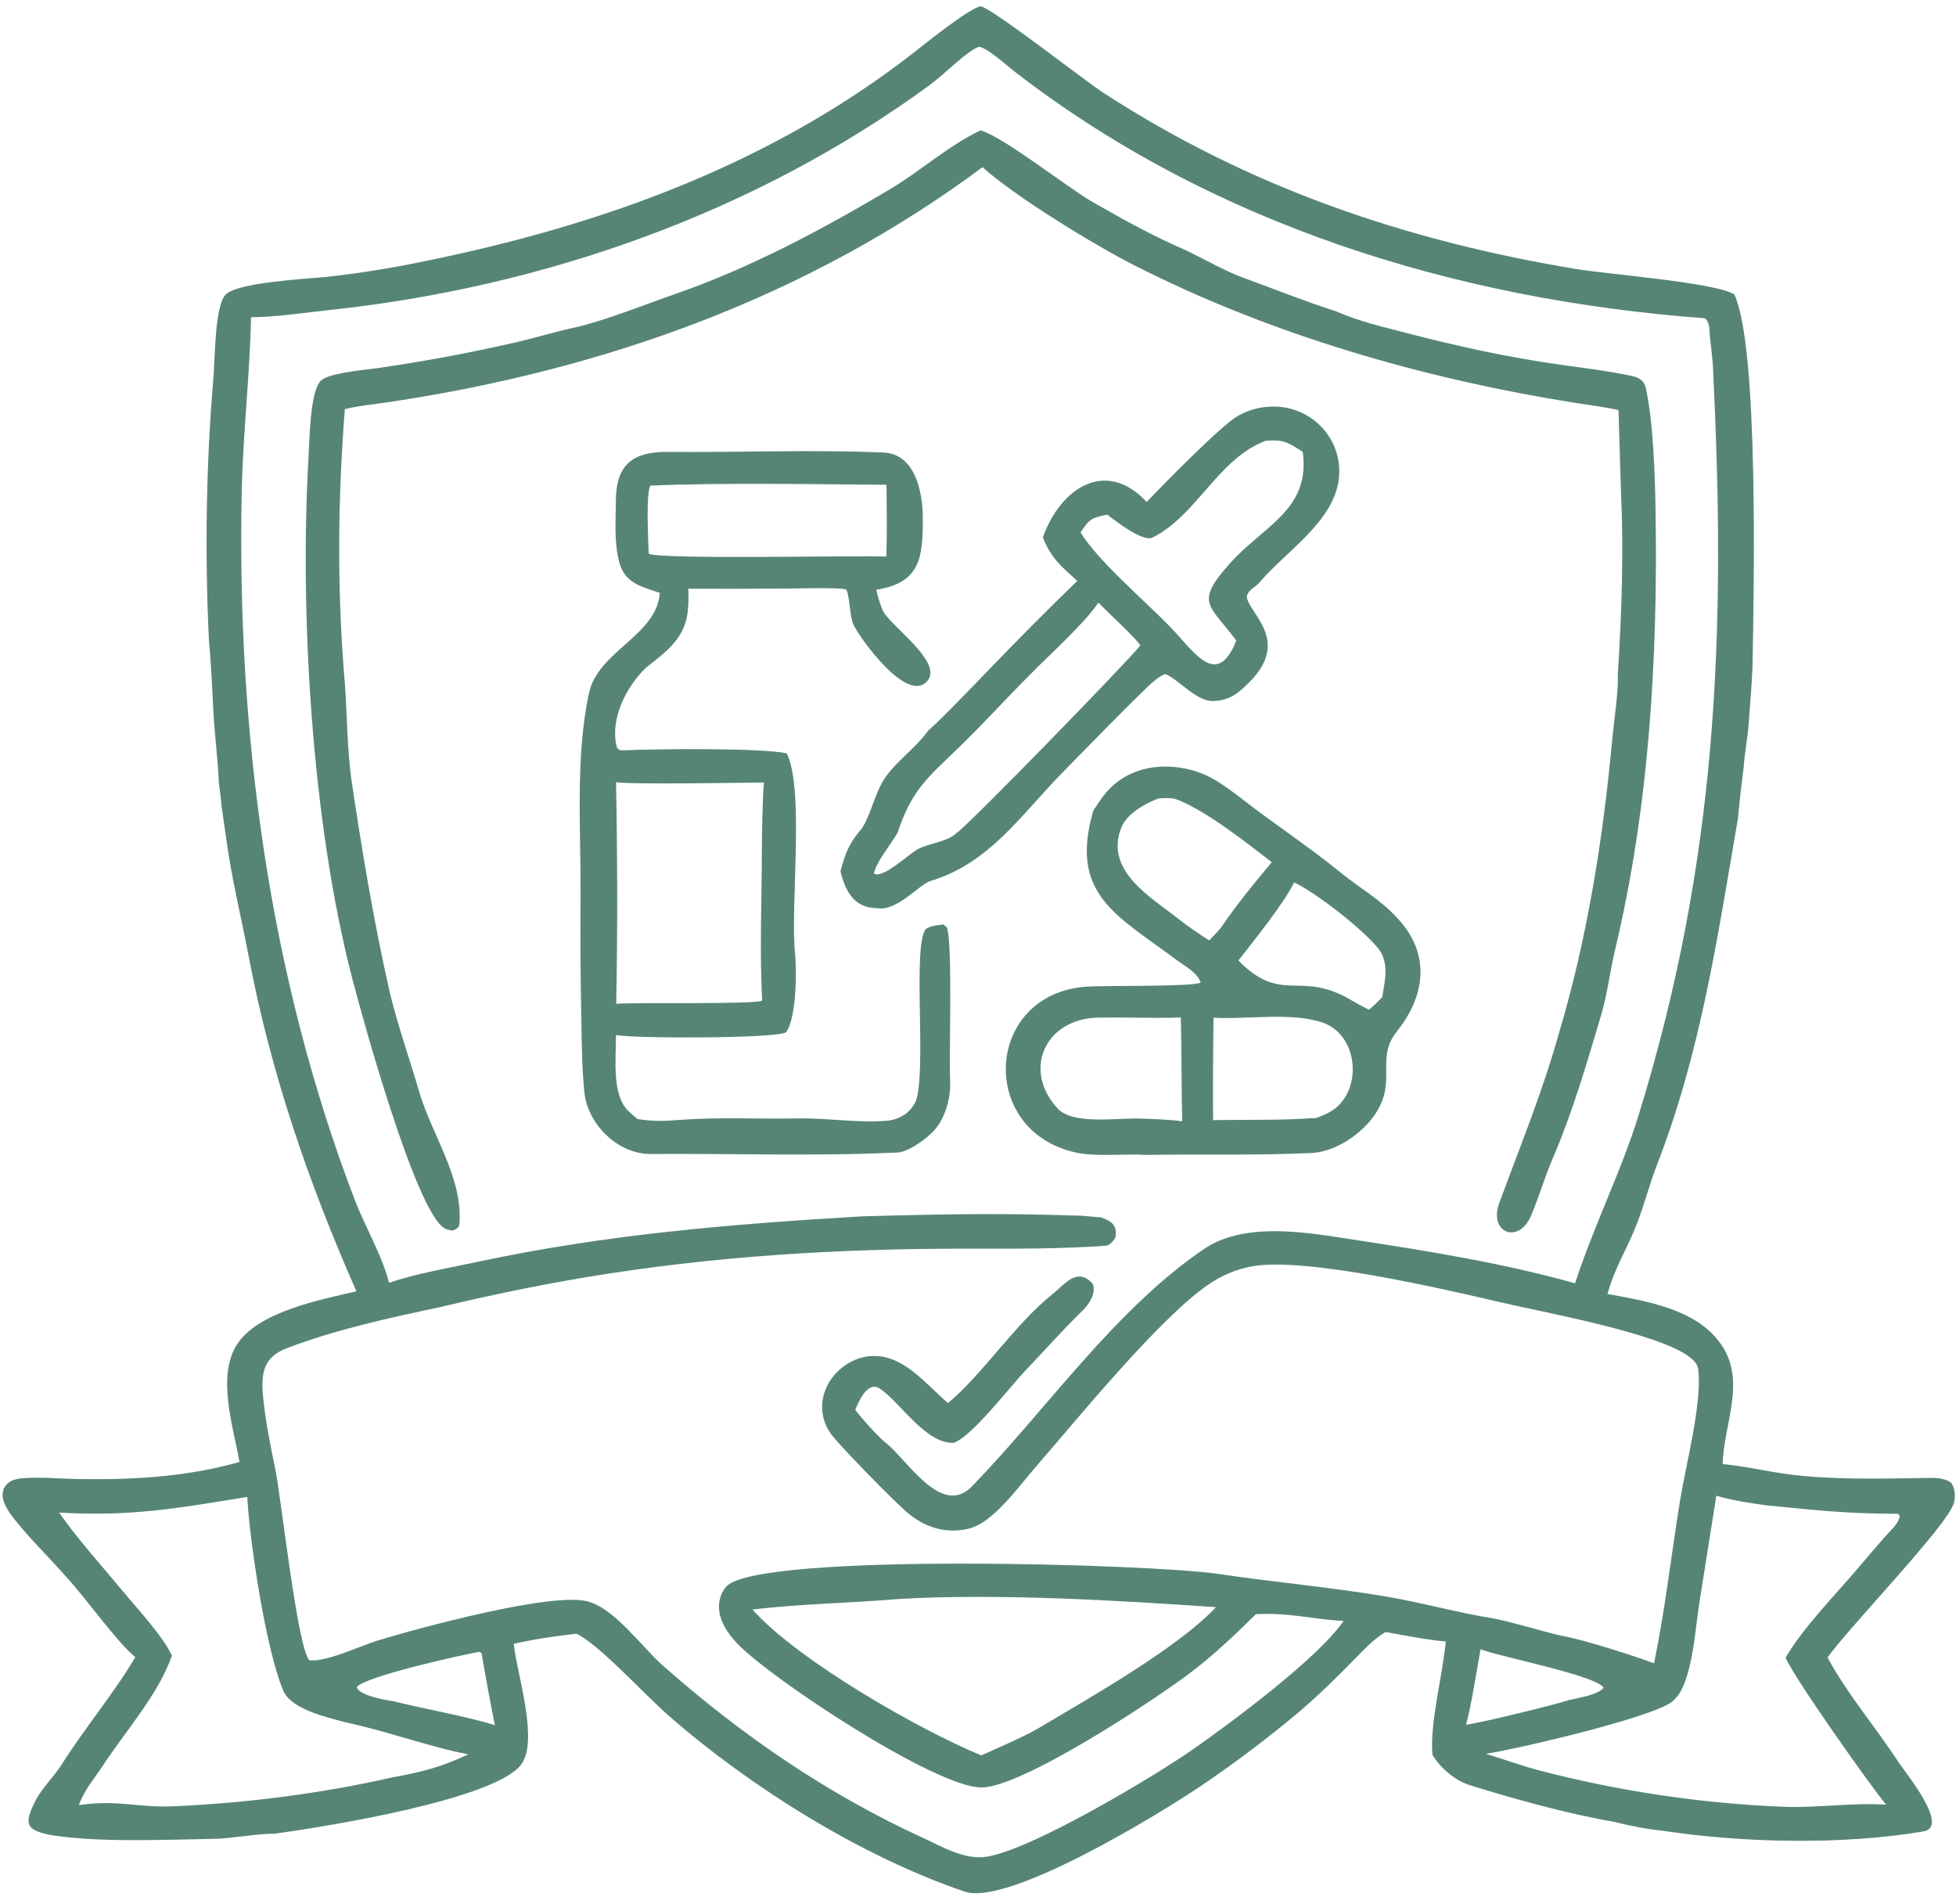
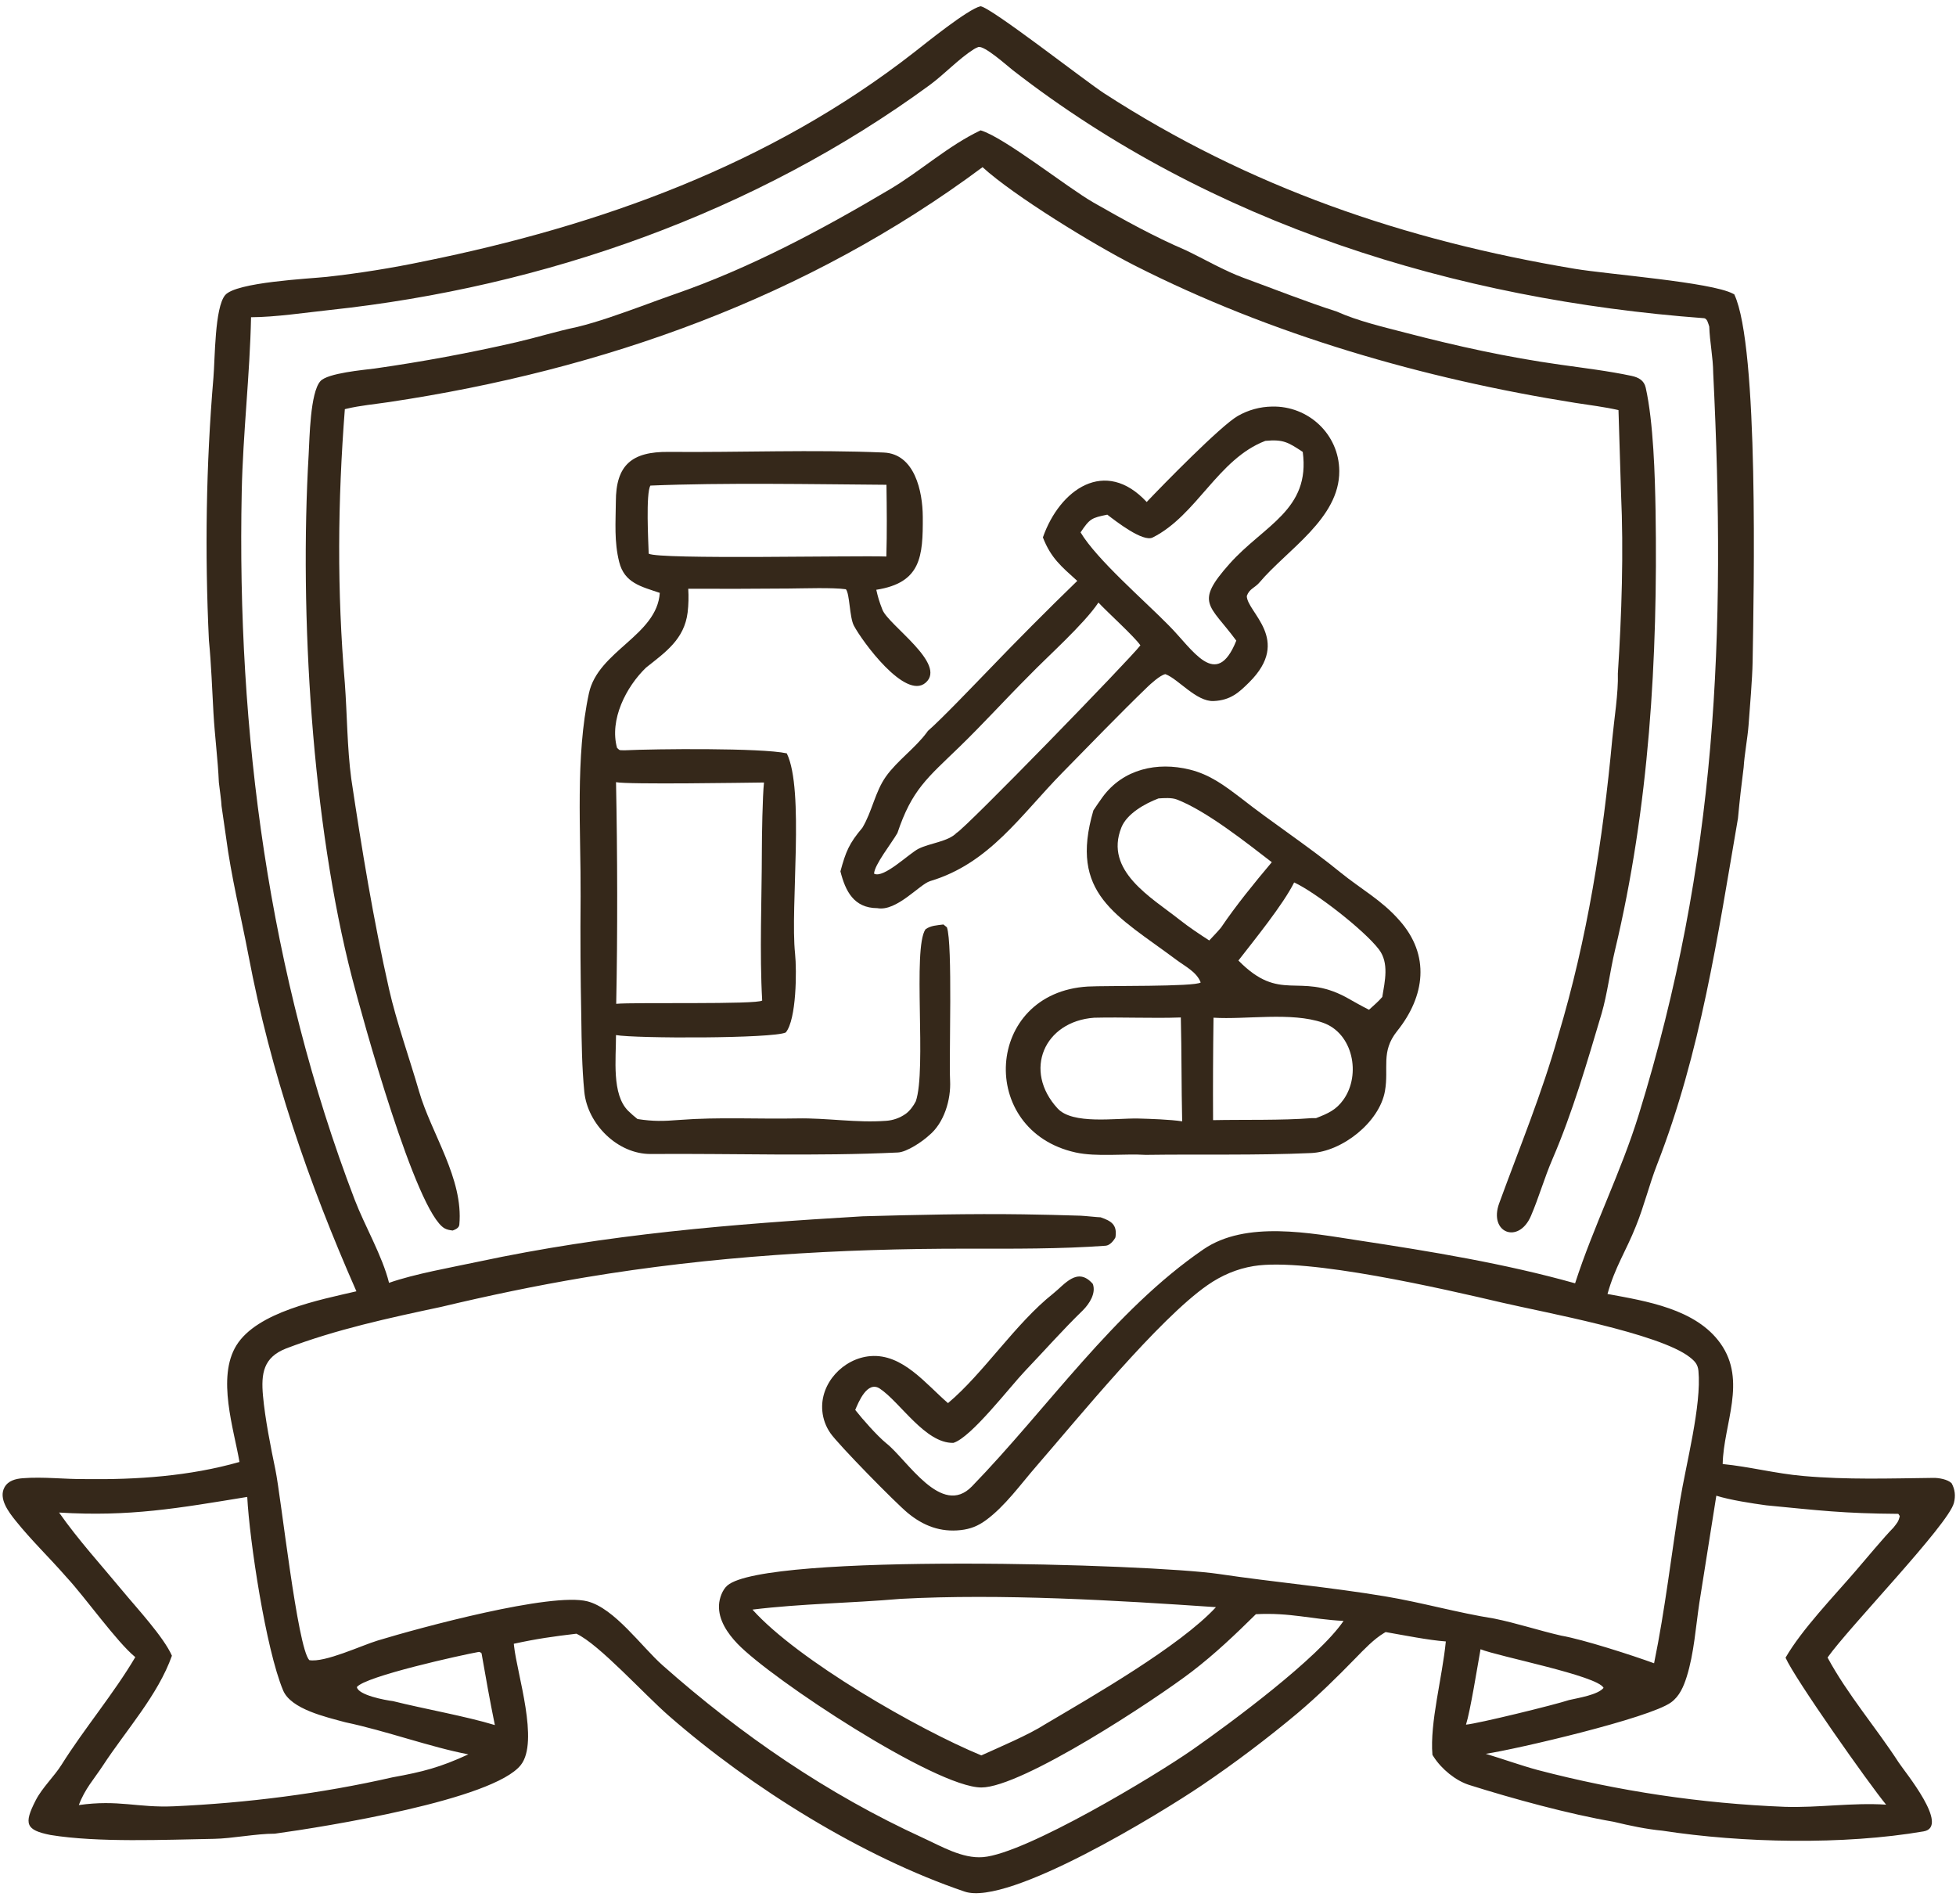
<svg xmlns="http://www.w3.org/2000/svg" width="221" height="215" viewBox="0 0 221 215" fill="none">
-   <path d="M23.605 72.334C23.132 62.458 23.28 52.501 24.115 42.658C24.301 40.464 24.253 34.766 25.436 33.341C26.657 31.871 34.946 31.484 36.903 31.277C40.595 30.868 44.266 30.282 47.902 29.521C67.805 25.488 87.007 18.613 103.281 5.912C104.613 4.872 109.383 1.012 110.785 0.708C111.964 0.819 122.633 9.168 124.75 10.539C141.164 21.169 158.72 27.155 177.918 30.363C181.743 31.002 193.324 31.862 195.802 33.176L195.949 33.253C198.745 39.169 198.152 66.812 198.02 74.784C197.987 76.658 197.709 79.95 197.56 81.947C197.454 83.344 197.092 85.259 197.009 86.674C196.76 88.588 196.545 90.507 196.367 92.429C194.073 105.781 192.155 118.902 187.218 131.566C186.344 133.809 185.751 136.263 184.837 138.505C183.717 141.326 182.468 143.132 181.624 146.168C185.991 146.973 191.612 147.848 194.391 151.758C197.405 155.998 194.731 160.841 194.638 165.378C197.683 165.678 200.583 166.451 203.733 166.728C208.748 167.17 213.448 167.003 218.461 166.944C219.059 166.937 220.057 167.106 220.499 167.542C220.895 168.24 220.964 168.993 220.764 169.772C220.132 172.236 208.854 183.863 206.487 187.236C208.732 191.4 211.964 195.139 214.538 199.111C215.184 200.105 220.359 206.355 217.34 206.874C208.316 208.423 196.849 208.186 187.838 206.797C185.967 206.619 184.129 206.223 182.306 205.786C177.289 204.926 170.917 203.182 165.996 201.629C164.468 201.147 162.873 199.834 161.989 198.456L161.898 198.316C161.88 198.287 161.863 198.26 161.845 198.23C161.534 194.597 162.963 189.493 163.357 185.418C161.41 185.281 158.547 184.703 156.556 184.359L156.38 184.463C155.23 185.15 154.118 186.321 153.175 187.289C151.031 189.491 148.948 191.537 146.603 193.521C143.136 196.419 139.526 199.142 135.786 201.676C131.2 204.779 113.964 215.366 108.99 213.676C97.395 209.741 84.894 201.956 75.623 193.866C72.771 191.391 67.701 185.745 65.124 184.545C62.472 184.861 60.647 185.116 58.053 185.681L58.078 185.92C58.419 189.1 60.932 196.719 58.847 199.371C55.752 203.311 36.761 206.35 31.052 207.134C28.916 207.13 26.23 207.683 24.178 207.717C18.638 207.814 11.047 208.156 5.693 207.279C2.926 206.724 2.653 206.05 4.04 203.355C4.773 201.931 6.118 200.68 6.961 199.336C9.508 195.277 12.87 191.291 15.286 187.192C13.19 185.478 9.608 180.408 7.52 178.167C5.639 176.007 3.545 174.003 1.754 171.766C0.979 170.799 -0.179 169.289 0.499 168.025C0.914 167.251 1.768 167.044 2.566 166.981C4.903 166.797 7.273 167.101 9.618 167.079C15.452 167.16 21.427 166.749 27.057 165.145C26.427 161.437 24.472 155.596 26.709 151.978C29.057 148.181 36.139 146.829 40.269 145.866C34.831 133.529 30.593 121.192 28.073 107.918C27.201 103.329 26.134 99.121 25.523 94.459L25.031 91.051C25.037 90.705 24.782 88.846 24.729 88.39C24.624 85.879 24.265 83.121 24.12 80.573C23.966 77.86 23.869 75.023 23.605 72.334ZM43.956 144.91C46.857 143.893 50.965 143.178 54.034 142.523C68.554 139.425 82.678 138.264 97.457 137.395C103.33 137.229 109.721 137.085 115.593 137.172C117.761 137.205 119.929 137.256 122.096 137.326C122.539 137.343 124.153 137.516 124.352 137.507C125.529 137.919 126.256 138.318 126.029 139.773C125.831 140.162 125.387 140.685 124.924 140.718C119.818 141.091 114.461 141.056 109.329 141.051C94.78 141.034 80.434 141.897 66.073 144.301C60.603 145.217 55.224 146.343 49.825 147.631C43.932 148.883 37.98 150.169 32.322 152.325C29.752 153.336 29.488 155.149 29.713 157.661C29.947 160.257 30.593 163.495 31.114 166.005C31.755 169.096 33.596 186.12 34.947 187.531C36.69 187.838 40.85 185.867 42.685 185.312C47.456 183.865 62.289 179.837 66.376 180.89C69.447 181.683 72.478 186.003 74.869 188.12C83.73 195.965 93.487 202.666 104.259 207.597C106.328 208.545 108.735 209.976 111.068 209.783C115.901 209.385 130.518 200.596 134.77 197.619C139.164 194.544 148.919 187.322 151.803 183.101C148.098 182.906 145.818 182.141 141.899 182.341C139.564 184.645 137.277 186.823 134.665 188.825C130.541 191.986 115.463 201.922 110.876 201.915C105.705 201.906 87.185 189.696 83.329 185.683C82.211 184.517 81.144 182.981 81.238 181.286C81.279 180.544 81.616 179.582 82.191 179.091C86.536 175.387 130.028 176.662 137.693 177.796C143.957 178.726 150.251 179.282 156.503 180.326C160.641 181.017 164.693 182.183 168.82 182.835C171.348 183.346 173.848 184.179 176.391 184.763C178.836 185.181 184.477 187 186.887 187.885C188.14 181.797 188.83 175.618 189.825 169.491C190.485 165.432 192.266 158.741 191.899 154.852C191.83 154.117 191.488 153.756 190.93 153.317C187.474 150.597 174.426 148.249 169.698 147.143C163.143 145.609 147.706 142.028 141.634 143.018C139.744 143.327 138.021 144.069 136.449 145.159C130.924 148.989 121.765 160.241 117.066 165.655C115.308 167.68 113.55 170.149 111.388 171.728C110.495 172.379 109.648 172.718 108.55 172.841C106.257 173.096 104.334 172.361 102.577 170.917C101.194 169.781 94.695 163.16 93.82 161.884C93.307 161.149 92.994 160.292 92.912 159.399C92.614 156.261 95.282 153.438 98.344 153.188C101.98 152.892 104.608 156.348 107.111 158.497C111.136 155.115 114.722 149.509 118.995 146.123C120.291 145.095 121.73 143.039 123.471 145.03C123.86 146.081 123.087 147.275 122.354 148.009C120.022 150.277 118.079 152.497 115.823 154.857C114.12 156.639 109.741 162.37 107.722 162.987C104.559 163.074 101.722 158.409 99.422 156.868C97.99 155.909 96.99 158.416 96.629 159.265C97.452 160.32 99.137 162.22 100.134 163.03C102.517 164.909 106.375 171.446 109.814 167.903C118.326 159.133 125.837 148.066 135.973 141.126C140.776 137.838 148.088 139.296 153.465 140.114C161.612 141.353 169.988 142.723 177.963 144.963C180.052 138.491 183.151 132.411 185.156 125.915C194.009 97.235 195.031 71.876 193.568 42.132C193.551 40.334 193.177 38.646 193.122 36.888C193.002 36.551 192.904 35.972 192.513 35.943C164.468 33.854 136.806 25.328 114.402 7.904C113.818 7.45 111.175 5.071 110.52 5.319C110.342 5.384 110.171 5.469 110.011 5.571C108.327 6.638 106.659 8.425 105.042 9.608C85.332 24.034 61.443 32.435 37.247 35.019C34.568 35.305 31.093 35.828 28.365 35.834C28.232 42.374 27.449 48.943 27.312 55.532C26.749 82.648 30.348 110.099 40.074 135.516C41.207 138.478 43.199 141.859 43.956 144.91ZM101.749 180.608C96.133 181.097 90.591 181.141 85.018 181.821C90.155 187.56 103.764 195.361 110.877 198.292C112.997 197.329 116.201 195.983 118.086 194.774C123.356 191.655 133.288 185.978 137.385 181.546C126.094 180.773 113.076 179.997 101.749 180.608ZM165.637 194.817C166.985 194.703 175.667 192.577 177.274 192.04C178.334 191.795 180.539 191.453 181.181 190.662C180.517 189.285 169.239 187.105 167.28 186.3C166.938 188.198 166.127 193.268 165.637 194.817ZM167.869 198.112C169.77 198.683 171.886 199.442 173.74 199.942C182.866 202.333 192.224 203.728 201.652 204.1C205.496 204.222 209.239 203.608 213.104 203.855C211.172 201.522 202.788 189.635 201.741 187.254C203.589 184.05 207.238 180.275 209.699 177.409C210.721 176.222 212.906 173.596 213.937 172.558C214.342 172.032 214.506 171.896 214.647 171.254L214.484 171.005C208.229 170.963 205.591 170.623 199.561 170.043C197.938 169.822 195.487 169.445 193.92 168.957L192.001 181.062C191.595 183.776 191.397 186.785 190.577 189.398C190.228 190.504 189.765 191.611 188.799 192.308C186.34 194.086 171.412 197.579 167.869 198.112ZM44.401 192.16C47.894 193.033 52.615 193.863 55.912 194.865C55.331 192.006 54.9 189.589 54.407 186.751C54.197 186.614 54.263 186.6 54.078 186.605C52.207 186.938 41.255 189.353 40.32 190.573C40.481 191.484 43.512 192.053 44.401 192.16ZM27.935 169.093C20.09 170.374 14.687 171.345 6.675 170.859C8.846 173.961 11.49 176.851 13.896 179.762C15.4 181.583 18.496 184.914 19.424 187.031C17.849 191.482 14.229 195.465 11.641 199.42C10.611 200.993 9.6 202.049 8.907 203.902C13.41 203.264 15.511 204.224 19.652 204.04C27.832 203.675 36.35 202.598 44.326 200.773C47.798 200.145 49.742 199.638 52.918 198.174C48.621 197.356 43.631 195.519 39.023 194.55C36.837 193.955 32.881 193.075 31.99 190.953C30.035 186.296 28.189 173.998 27.935 169.093Z" fill="#568673" />
-   <path d="M106.594 104.43L106.987 104.749C107.65 106.598 107.214 119.484 107.347 122.062C107.457 124.202 106.682 126.855 104.961 128.258C104.242 128.932 102.473 130.137 101.451 130.186C92.228 130.63 82.778 130.285 73.536 130.356C69.785 130.385 66.376 126.983 66.019 123.328C65.746 120.533 65.716 117.763 65.678 114.917C65.586 110.364 65.56 105.809 65.6 101.255C65.64 93.895 64.984 85.511 66.543 78.303C67.58 73.513 74.224 71.793 74.547 66.972C72.435 66.256 70.552 65.858 69.958 63.475C69.381 61.163 69.563 58.997 69.582 56.686C69.579 52.518 71.396 51.008 75.535 51.046C83.575 51.119 91.832 50.771 99.851 51.119C103.355 51.272 104.244 55.504 104.261 58.369C104.289 62.874 104.068 65.827 99.008 66.622C99.21 67.495 99.312 67.87 99.7 68.869C100.382 70.628 107.041 75.001 104.578 77.124C102.279 79.104 97.401 72.428 96.475 70.67C95.975 69.722 96.015 67.073 95.574 66.563C94.131 66.35 90.753 66.469 89.143 66.48C85.349 66.512 81.555 66.521 77.761 66.507C77.819 67.4 77.796 68.297 77.692 69.186C77.314 72.209 75.207 73.658 73 75.408C70.741 77.577 68.836 81.308 69.718 84.483C70.096 84.828 69.942 84.724 70.578 84.754C74.048 84.59 86.02 84.469 88.895 85.099C90.918 89.237 89.272 102.391 89.832 107.732C90.03 109.63 89.993 115.172 88.78 116.629C87.311 117.326 71.788 117.317 69.598 116.923C69.611 119.605 69.09 123.63 70.989 125.496C71.319 125.817 71.666 126.121 72.029 126.407C73.865 126.688 74.927 126.651 76.778 126.508C81.179 126.168 85.653 126.424 90.062 126.338C93.444 126.271 96.756 126.86 100.11 126.609C100.911 126.557 101.682 126.282 102.336 125.816C102.803 125.477 103.213 124.92 103.472 124.404C104.714 120.854 103.086 107.137 104.564 104.978C105.141 104.546 105.872 104.524 106.594 104.43ZM69.623 113.393C71.606 113.197 85.611 113.495 86.116 113.017C85.812 107.717 86.071 101.459 86.079 96.114C86.081 94.472 86.153 89.884 86.321 88.392C84.238 88.414 70.917 88.635 69.602 88.354C69.761 96.257 69.787 105.491 69.623 113.393ZM100.144 62.865C100.226 60.117 100.194 57.507 100.157 54.761C91.886 54.701 81.723 54.509 73.488 54.852C72.957 55.705 73.252 61.198 73.294 62.545C74.509 63.224 96.566 62.735 100.144 62.865Z" fill="#568673" />
-   <path d="M123.538 91.543C123.876 91.028 124.226 90.52 124.587 90.021C126.907 86.869 130.744 86.025 134.419 86.932C136.709 87.497 138.325 88.725 140.154 90.109C143.833 92.999 147.84 95.596 151.495 98.585C153.793 100.445 156.11 101.683 158.091 103.94C161.635 107.896 161.005 112.543 157.852 116.476C155.978 118.816 156.945 120.631 156.478 123.256C155.852 126.779 151.632 130.092 148.132 130.249C141.914 130.526 135.675 130.367 129.45 130.456C127.027 130.302 123.896 130.705 121.532 130.184C110.378 127.724 111.248 112.135 122.904 111.44C124.88 111.323 135.047 111.481 135.661 110.98C135.218 109.801 133.92 109.172 132.945 108.445C126.112 103.347 120.765 101.002 123.538 91.543ZM128.571 126.348C129.953 126.385 132.216 126.458 133.568 126.667C133.478 122.757 133.513 118.822 133.416 114.933C130.244 115.05 126.886 114.881 123.627 114.963C117.978 115.371 115.556 120.934 119.496 125.213C121.189 127.051 126.003 126.302 128.571 126.348ZM148.7 126.303C150.085 125.767 150.981 125.363 151.804 124.199C153.795 121.386 152.873 116.706 149.46 115.522C145.891 114.285 140.75 115.196 137.11 114.96C137.056 118.818 137.039 122.675 137.06 126.532C140.463 126.462 144.909 126.572 148.178 126.307L148.7 126.303ZM136.627 106.236C137.052 105.781 137.562 105.26 137.953 104.788C139.663 102.261 141.723 99.738 143.695 97.395C140.795 95.165 136.296 91.589 132.957 90.308C132.386 90.088 131.504 90.149 130.89 90.192C129.372 90.77 127.328 91.903 126.701 93.471C124.731 98.388 130.099 101.378 133.29 103.907C134.367 104.759 135.552 105.538 136.627 106.236ZM146.22 99.682C144.97 102.19 141.729 106.168 139.923 108.501C144.676 113.342 146.722 109.803 152.047 112.628C152.925 113.124 153.776 113.61 154.679 114.063C155.174 113.612 155.75 113.122 156.178 112.618C156.467 110.852 156.971 108.778 155.795 107.242C154.113 105.043 148.592 100.767 146.22 99.682Z" fill="#568673" />
-   <path d="M110.798 14.723C113.486 15.52 120.599 21.198 123.576 22.896C126.982 24.84 130.36 26.716 134.001 28.277C136.077 29.272 138.364 30.602 140.477 31.375C143.966 32.652 147.532 34.071 151.061 35.205C153.404 36.261 156.281 36.929 158.786 37.582C164.648 39.107 170.272 40.347 176.271 41.193C178.883 41.562 181.792 41.914 184.342 42.46C185.133 42.63 185.758 42.968 185.942 43.794C186.818 47.706 186.989 53.781 187.056 57.751C187.32 74.335 186.331 91.199 182.462 107.373C181.919 109.65 181.61 112.249 180.964 114.472C179.312 120.018 177.691 125.63 175.398 130.953C174.489 133.061 173.873 135.257 172.975 137.35C171.583 140.595 168.167 139.259 169.387 135.924C171.677 129.657 174.242 123.461 176.045 117.028C179.343 106.056 181.112 94.846 182.166 83.456C182.372 81.284 182.866 78.228 182.795 76.08C183.226 69.422 183.459 62.355 183.153 55.693L182.866 46.328C181.35 45.972 179.547 45.754 177.98 45.508C160.885 42.796 143.606 37.822 128.139 29.959C123.572 27.637 114.557 22.117 111.013 18.884C91.195 33.628 68.114 41.803 43.973 45.416C42.395 45.653 40.707 45.803 39.168 46.17L38.962 46.221C38.153 56.667 38.07 66.704 38.96 77.151C39.227 80.722 39.215 84.432 39.69 87.983C40.873 95.898 42.191 103.939 43.961 111.75C44.784 115.387 46.301 119.661 47.348 123.28C48.729 128.057 52.381 133.138 51.898 138.339C51.862 138.728 51.425 138.894 51.149 139.001C50.836 138.961 50.517 138.914 50.237 138.758C46.995 136.944 40.932 114.909 39.778 110.452C35.245 92.938 33.821 69.374 34.874 51.342C34.981 49.501 35.038 44.361 36.201 43.055C37.017 42.139 41.113 41.79 42.358 41.625C47.732 40.861 53.071 39.869 58.361 38.653C60.707 38.107 62.811 37.442 65.209 36.936C67.536 36.376 70.201 35.408 72.464 34.593C73.687 34.15 74.924 33.679 76.148 33.258C84.674 30.321 92.83 25.966 100.571 21.367C103.998 19.331 107.146 16.45 110.798 14.723Z" fill="#568673" />
-   <path d="M129.56 56.705C131.376 54.793 137.902 48.111 139.846 46.992C141.028 46.312 142.364 45.945 143.727 45.926C147.793 45.828 151.292 49.019 151.319 53.209C151.353 58.566 145.43 62.091 142.302 65.795C141.787 66.405 141.159 66.495 140.869 67.326C140.903 69.193 145.971 72.246 141.169 77.047C139.996 78.22 139.04 79.104 137.125 79.19C135.166 79.279 133.137 76.697 131.672 76.152C131.087 76.249 129.951 77.306 129.665 77.581C126.583 80.553 123.019 84.244 120.073 87.24C115.313 92.082 111.806 97.525 105.092 99.53C103.91 99.882 101.297 102.997 99.128 102.586C96.457 102.575 95.516 100.642 94.956 98.43C95.561 96.194 95.934 95.282 97.434 93.507C98.547 91.652 98.863 89.458 100.096 87.719C101.361 85.936 103.431 84.487 104.721 82.73L104.844 82.561C106.385 81.223 110.086 77.341 111.605 75.78C114.915 72.333 118.286 68.945 121.716 65.618C119.907 63.987 118.732 63.027 117.832 60.705C119.727 55.285 124.861 51.649 129.56 56.705ZM125.11 58.137C123.35 58.498 123.133 58.571 122.089 60.139C123.92 63.205 129.272 67.811 132.046 70.639C134.759 73.344 137.411 78.038 139.684 72.368C136.663 68.266 134.927 68.168 138.923 63.684C142.805 59.328 148.075 57.604 147.192 51.047C145.532 49.952 144.987 49.612 142.968 49.8C137.605 51.848 135.237 58.2 130.237 60.717C129.142 61.268 126.118 58.911 125.11 58.137ZM101.394 94.102C100.739 95.249 98.772 97.714 98.759 98.691C99.849 99.266 102.696 96.414 103.796 95.868C105.066 95.236 107.126 95.071 108.073 94.09C109.103 93.556 127.625 74.501 128.849 72.9C128.171 71.906 125.122 69.16 124.107 68.064C122.47 70.52 118.344 74.168 116.217 76.375C113.595 78.996 111.036 81.818 108.377 84.394C104.755 87.901 103.037 89.202 101.394 94.102Z" fill="#568673" />
+   <path d="M23.605 72.334C23.132 62.458 23.28 52.501 24.115 42.658C24.301 40.464 24.253 34.766 25.436 33.341C26.657 31.871 34.946 31.484 36.903 31.277C40.595 30.868 44.266 30.282 47.902 29.521C67.805 25.488 87.007 18.613 103.281 5.912C104.613 4.872 109.383 1.012 110.785 0.708C111.964 0.819 122.633 9.168 124.75 10.539C141.164 21.169 158.72 27.155 177.918 30.363C181.743 31.002 193.324 31.862 195.802 33.176L195.949 33.253C198.745 39.169 198.152 66.812 198.02 74.784C197.987 76.658 197.709 79.95 197.56 81.947C197.454 83.344 197.092 85.259 197.009 86.674C196.76 88.588 196.545 90.507 196.367 92.429C194.073 105.781 192.155 118.902 187.218 131.566C186.344 133.809 185.751 136.263 184.837 138.505C183.717 141.326 182.468 143.132 181.624 146.168C185.991 146.973 191.612 147.848 194.391 151.758C197.405 155.998 194.731 160.841 194.638 165.378C197.683 165.678 200.583 166.451 203.733 166.728C208.748 167.17 213.448 167.003 218.461 166.944C219.059 166.937 220.057 167.106 220.499 167.542C220.895 168.24 220.964 168.993 220.764 169.772C220.132 172.236 208.854 183.863 206.487 187.236C208.732 191.4 211.964 195.139 214.538 199.111C215.184 200.105 220.359 206.355 217.34 206.874C208.316 208.423 196.849 208.186 187.838 206.797C185.967 206.619 184.129 206.223 182.306 205.786C177.289 204.926 170.917 203.182 165.996 201.629C164.468 201.147 162.873 199.834 161.989 198.456L161.898 198.316C161.88 198.287 161.863 198.26 161.845 198.23C161.534 194.597 162.963 189.493 163.357 185.418C161.41 185.281 158.547 184.703 156.556 184.359L156.38 184.463C155.23 185.15 154.118 186.321 153.175 187.289C151.031 189.491 148.948 191.537 146.603 193.521C143.136 196.419 139.526 199.142 135.786 201.676C131.2 204.779 113.964 215.366 108.99 213.676C97.395 209.741 84.894 201.956 75.623 193.866C72.771 191.391 67.701 185.745 65.124 184.545C62.472 184.861 60.647 185.116 58.053 185.681L58.078 185.92C58.419 189.1 60.932 196.719 58.847 199.371C55.752 203.311 36.761 206.35 31.052 207.134C28.916 207.13 26.23 207.683 24.178 207.717C18.638 207.814 11.047 208.156 5.693 207.279C2.926 206.724 2.653 206.05 4.04 203.355C4.773 201.931 6.118 200.68 6.961 199.336C9.508 195.277 12.87 191.291 15.286 187.192C13.19 185.478 9.608 180.408 7.52 178.167C5.639 176.007 3.545 174.003 1.754 171.766C0.979 170.799 -0.179 169.289 0.499 168.025C0.914 167.251 1.768 167.044 2.566 166.981C4.903 166.797 7.273 167.101 9.618 167.079C15.452 167.16 21.427 166.749 27.057 165.145C26.427 161.437 24.472 155.596 26.709 151.978C29.057 148.181 36.139 146.829 40.269 145.866C34.831 133.529 30.593 121.192 28.073 107.918C27.201 103.329 26.134 99.121 25.523 94.459L25.031 91.051C25.037 90.705 24.782 88.846 24.729 88.39C24.624 85.879 24.265 83.121 24.12 80.573C23.966 77.86 23.869 75.023 23.605 72.334ZM43.956 144.91C46.857 143.893 50.965 143.178 54.034 142.523C68.554 139.425 82.678 138.264 97.457 137.395C103.33 137.229 109.721 137.085 115.593 137.172C117.761 137.205 119.929 137.256 122.096 137.326C122.539 137.343 124.153 137.516 124.352 137.507C125.529 137.919 126.256 138.318 126.029 139.773C125.831 140.162 125.387 140.685 124.924 140.718C119.818 141.091 114.461 141.056 109.329 141.051C94.78 141.034 80.434 141.897 66.073 144.301C60.603 145.217 55.224 146.343 49.825 147.631C43.932 148.883 37.98 150.169 32.322 152.325C29.752 153.336 29.488 155.149 29.713 157.661C29.947 160.257 30.593 163.495 31.114 166.005C31.755 169.096 33.596 186.12 34.947 187.531C36.69 187.838 40.85 185.867 42.685 185.312C47.456 183.865 62.289 179.837 66.376 180.89C69.447 181.683 72.478 186.003 74.869 188.12C83.73 195.965 93.487 202.666 104.259 207.597C106.328 208.545 108.735 209.976 111.068 209.783C115.901 209.385 130.518 200.596 134.77 197.619C139.164 194.544 148.919 187.322 151.803 183.101C148.098 182.906 145.818 182.141 141.899 182.341C139.564 184.645 137.277 186.823 134.665 188.825C130.541 191.986 115.463 201.922 110.876 201.915C105.705 201.906 87.185 189.696 83.329 185.683C82.211 184.517 81.144 182.981 81.238 181.286C81.279 180.544 81.616 179.582 82.191 179.091C86.536 175.387 130.028 176.662 137.693 177.796C143.957 178.726 150.251 179.282 156.503 180.326C160.641 181.017 164.693 182.183 168.82 182.835C171.348 183.346 173.848 184.179 176.391 184.763C178.836 185.181 184.477 187 186.887 187.885C188.14 181.797 188.83 175.618 189.825 169.491C190.485 165.432 192.266 158.741 191.899 154.852C191.83 154.117 191.488 153.756 190.93 153.317C187.474 150.597 174.426 148.249 169.698 147.143C163.143 145.609 147.706 142.028 141.634 143.018C139.744 143.327 138.021 144.069 136.449 145.159C130.924 148.989 121.765 160.241 117.066 165.655C115.308 167.68 113.55 170.149 111.388 171.728C110.495 172.379 109.648 172.718 108.55 172.841C106.257 173.096 104.334 172.361 102.577 170.917C101.194 169.781 94.695 163.16 93.82 161.884C93.307 161.149 92.994 160.292 92.912 159.399C92.614 156.261 95.282 153.438 98.344 153.188C101.98 152.892 104.608 156.348 107.111 158.497C111.136 155.115 114.722 149.509 118.995 146.123C120.291 145.095 121.73 143.039 123.471 145.03C123.86 146.081 123.087 147.275 122.354 148.009C120.022 150.277 118.079 152.497 115.823 154.857C114.12 156.639 109.741 162.37 107.722 162.987C104.559 163.074 101.722 158.409 99.422 156.868C97.99 155.909 96.99 158.416 96.629 159.265C97.452 160.32 99.137 162.22 100.134 163.03C102.517 164.909 106.375 171.446 109.814 167.903C118.326 159.133 125.837 148.066 135.973 141.126C140.776 137.838 148.088 139.296 153.465 140.114C161.612 141.353 169.988 142.723 177.963 144.963C180.052 138.491 183.151 132.411 185.156 125.915C194.009 97.235 195.031 71.876 193.568 42.132C193.551 40.334 193.177 38.646 193.122 36.888C193.002 36.551 192.904 35.972 192.513 35.943C164.468 33.854 136.806 25.328 114.402 7.904C113.818 7.45 111.175 5.071 110.52 5.319C110.342 5.384 110.171 5.469 110.011 5.571C108.327 6.638 106.659 8.425 105.042 9.608C85.332 24.034 61.443 32.435 37.247 35.019C34.568 35.305 31.093 35.828 28.365 35.834C28.232 42.374 27.449 48.943 27.312 55.532C26.749 82.648 30.348 110.099 40.074 135.516C41.207 138.478 43.199 141.859 43.956 144.91ZM101.749 180.608C96.133 181.097 90.591 181.141 85.018 181.821C90.155 187.56 103.764 195.361 110.877 198.292C112.997 197.329 116.201 195.983 118.086 194.774C123.356 191.655 133.288 185.978 137.385 181.546C126.094 180.773 113.076 179.997 101.749 180.608ZM165.637 194.817C166.985 194.703 175.667 192.577 177.274 192.04C178.334 191.795 180.539 191.453 181.181 190.662C180.517 189.285 169.239 187.105 167.28 186.3C166.938 188.198 166.127 193.268 165.637 194.817ZM167.869 198.112C169.77 198.683 171.886 199.442 173.74 199.942C182.866 202.333 192.224 203.728 201.652 204.1C205.496 204.222 209.239 203.608 213.104 203.855C211.172 201.522 202.788 189.635 201.741 187.254C203.589 184.05 207.238 180.275 209.699 177.409C210.721 176.222 212.906 173.596 213.937 172.558C214.342 172.032 214.506 171.896 214.647 171.254L214.484 171.005C208.229 170.963 205.591 170.623 199.561 170.043C197.938 169.822 195.487 169.445 193.92 168.957L192.001 181.062C191.595 183.776 191.397 186.785 190.577 189.398C190.228 190.504 189.765 191.611 188.799 192.308C186.34 194.086 171.412 197.579 167.869 198.112ZM44.401 192.16C47.894 193.033 52.615 193.863 55.912 194.865C55.331 192.006 54.9 189.589 54.407 186.751C54.197 186.614 54.263 186.6 54.078 186.605C52.207 186.938 41.255 189.353 40.32 190.573C40.481 191.484 43.512 192.053 44.401 192.16ZM27.935 169.093C20.09 170.374 14.687 171.345 6.675 170.859C8.846 173.961 11.49 176.851 13.896 179.762C15.4 181.583 18.496 184.914 19.424 187.031C17.849 191.482 14.229 195.465 11.641 199.42C10.611 200.993 9.6 202.049 8.907 203.902C13.41 203.264 15.511 204.224 19.652 204.04C27.832 203.675 36.35 202.598 44.326 200.773C47.798 200.145 49.742 199.638 52.918 198.174C48.621 197.356 43.631 195.519 39.023 194.55C36.837 193.955 32.881 193.075 31.99 190.953C30.035 186.296 28.189 173.998 27.935 169.093Z" fill="#35281a" />
+   <path d="M106.594 104.43L106.987 104.749C107.65 106.598 107.214 119.484 107.347 122.062C107.457 124.202 106.682 126.855 104.961 128.258C104.242 128.932 102.473 130.137 101.451 130.186C92.228 130.63 82.778 130.285 73.536 130.356C69.785 130.385 66.376 126.983 66.019 123.328C65.746 120.533 65.716 117.763 65.678 114.917C65.586 110.364 65.56 105.809 65.6 101.255C65.64 93.895 64.984 85.511 66.543 78.303C67.58 73.513 74.224 71.793 74.547 66.972C72.435 66.256 70.552 65.858 69.958 63.475C69.381 61.163 69.563 58.997 69.582 56.686C69.579 52.518 71.396 51.008 75.535 51.046C83.575 51.119 91.832 50.771 99.851 51.119C103.355 51.272 104.244 55.504 104.261 58.369C104.289 62.874 104.068 65.827 99.008 66.622C99.21 67.495 99.312 67.87 99.7 68.869C100.382 70.628 107.041 75.001 104.578 77.124C102.279 79.104 97.401 72.428 96.475 70.67C95.975 69.722 96.015 67.073 95.574 66.563C94.131 66.35 90.753 66.469 89.143 66.48C85.349 66.512 81.555 66.521 77.761 66.507C77.819 67.4 77.796 68.297 77.692 69.186C77.314 72.209 75.207 73.658 73 75.408C70.741 77.577 68.836 81.308 69.718 84.483C70.096 84.828 69.942 84.724 70.578 84.754C74.048 84.59 86.02 84.469 88.895 85.099C90.918 89.237 89.272 102.391 89.832 107.732C90.03 109.63 89.993 115.172 88.78 116.629C87.311 117.326 71.788 117.317 69.598 116.923C69.611 119.605 69.09 123.63 70.989 125.496C71.319 125.817 71.666 126.121 72.029 126.407C73.865 126.688 74.927 126.651 76.778 126.508C81.179 126.168 85.653 126.424 90.062 126.338C93.444 126.271 96.756 126.86 100.11 126.609C100.911 126.557 101.682 126.282 102.336 125.816C102.803 125.477 103.213 124.92 103.472 124.404C104.714 120.854 103.086 107.137 104.564 104.978C105.141 104.546 105.872 104.524 106.594 104.43ZM69.623 113.393C71.606 113.197 85.611 113.495 86.116 113.017C85.812 107.717 86.071 101.459 86.079 96.114C86.081 94.472 86.153 89.884 86.321 88.392C84.238 88.414 70.917 88.635 69.602 88.354C69.761 96.257 69.787 105.491 69.623 113.393ZM100.144 62.865C100.226 60.117 100.194 57.507 100.157 54.761C91.886 54.701 81.723 54.509 73.488 54.852C72.957 55.705 73.252 61.198 73.294 62.545C74.509 63.224 96.566 62.735 100.144 62.865Z" fill="#35281a" />
+   <path d="M123.538 91.543C123.876 91.028 124.226 90.52 124.587 90.021C126.907 86.869 130.744 86.025 134.419 86.932C136.709 87.497 138.325 88.725 140.154 90.109C143.833 92.999 147.84 95.596 151.495 98.585C153.793 100.445 156.11 101.683 158.091 103.94C161.635 107.896 161.005 112.543 157.852 116.476C155.978 118.816 156.945 120.631 156.478 123.256C155.852 126.779 151.632 130.092 148.132 130.249C141.914 130.526 135.675 130.367 129.45 130.456C127.027 130.302 123.896 130.705 121.532 130.184C110.378 127.724 111.248 112.135 122.904 111.44C124.88 111.323 135.047 111.481 135.661 110.98C135.218 109.801 133.92 109.172 132.945 108.445C126.112 103.347 120.765 101.002 123.538 91.543ZM128.571 126.348C129.953 126.385 132.216 126.458 133.568 126.667C133.478 122.757 133.513 118.822 133.416 114.933C130.244 115.05 126.886 114.881 123.627 114.963C117.978 115.371 115.556 120.934 119.496 125.213C121.189 127.051 126.003 126.302 128.571 126.348ZM148.7 126.303C150.085 125.767 150.981 125.363 151.804 124.199C153.795 121.386 152.873 116.706 149.46 115.522C145.891 114.285 140.75 115.196 137.11 114.96C137.056 118.818 137.039 122.675 137.06 126.532C140.463 126.462 144.909 126.572 148.178 126.307L148.7 126.303ZM136.627 106.236C137.052 105.781 137.562 105.26 137.953 104.788C139.663 102.261 141.723 99.738 143.695 97.395C140.795 95.165 136.296 91.589 132.957 90.308C132.386 90.088 131.504 90.149 130.89 90.192C129.372 90.77 127.328 91.903 126.701 93.471C124.731 98.388 130.099 101.378 133.29 103.907C134.367 104.759 135.552 105.538 136.627 106.236ZM146.22 99.682C144.97 102.19 141.729 106.168 139.923 108.501C144.676 113.342 146.722 109.803 152.047 112.628C152.925 113.124 153.776 113.61 154.679 114.063C155.174 113.612 155.75 113.122 156.178 112.618C156.467 110.852 156.971 108.778 155.795 107.242C154.113 105.043 148.592 100.767 146.22 99.682Z" fill="#35281a" />
+   <path d="M110.798 14.723C113.486 15.52 120.599 21.198 123.576 22.896C126.982 24.84 130.36 26.716 134.001 28.277C136.077 29.272 138.364 30.602 140.477 31.375C143.966 32.652 147.532 34.071 151.061 35.205C153.404 36.261 156.281 36.929 158.786 37.582C164.648 39.107 170.272 40.347 176.271 41.193C178.883 41.562 181.792 41.914 184.342 42.46C185.133 42.63 185.758 42.968 185.942 43.794C186.818 47.706 186.989 53.781 187.056 57.751C187.32 74.335 186.331 91.199 182.462 107.373C181.919 109.65 181.61 112.249 180.964 114.472C179.312 120.018 177.691 125.63 175.398 130.953C174.489 133.061 173.873 135.257 172.975 137.35C171.583 140.595 168.167 139.259 169.387 135.924C171.677 129.657 174.242 123.461 176.045 117.028C179.343 106.056 181.112 94.846 182.166 83.456C182.372 81.284 182.866 78.228 182.795 76.08C183.226 69.422 183.459 62.355 183.153 55.693L182.866 46.328C181.35 45.972 179.547 45.754 177.98 45.508C160.885 42.796 143.606 37.822 128.139 29.959C123.572 27.637 114.557 22.117 111.013 18.884C91.195 33.628 68.114 41.803 43.973 45.416C42.395 45.653 40.707 45.803 39.168 46.17L38.962 46.221C38.153 56.667 38.07 66.704 38.96 77.151C39.227 80.722 39.215 84.432 39.69 87.983C40.873 95.898 42.191 103.939 43.961 111.75C44.784 115.387 46.301 119.661 47.348 123.28C48.729 128.057 52.381 133.138 51.898 138.339C51.862 138.728 51.425 138.894 51.149 139.001C50.836 138.961 50.517 138.914 50.237 138.758C46.995 136.944 40.932 114.909 39.778 110.452C35.245 92.938 33.821 69.374 34.874 51.342C34.981 49.501 35.038 44.361 36.201 43.055C37.017 42.139 41.113 41.79 42.358 41.625C47.732 40.861 53.071 39.869 58.361 38.653C60.707 38.107 62.811 37.442 65.209 36.936C67.536 36.376 70.201 35.408 72.464 34.593C73.687 34.15 74.924 33.679 76.148 33.258C84.674 30.321 92.83 25.966 100.571 21.367C103.998 19.331 107.146 16.45 110.798 14.723Z" fill="#35281a" />
+   <path d="M129.56 56.705C131.376 54.793 137.902 48.111 139.846 46.992C141.028 46.312 142.364 45.945 143.727 45.926C147.793 45.828 151.292 49.019 151.319 53.209C151.353 58.566 145.43 62.091 142.302 65.795C141.787 66.405 141.159 66.495 140.869 67.326C140.903 69.193 145.971 72.246 141.169 77.047C139.996 78.22 139.04 79.104 137.125 79.19C135.166 79.279 133.137 76.697 131.672 76.152C131.087 76.249 129.951 77.306 129.665 77.581C126.583 80.553 123.019 84.244 120.073 87.24C115.313 92.082 111.806 97.525 105.092 99.53C103.91 99.882 101.297 102.997 99.128 102.586C96.457 102.575 95.516 100.642 94.956 98.43C95.561 96.194 95.934 95.282 97.434 93.507C98.547 91.652 98.863 89.458 100.096 87.719C101.361 85.936 103.431 84.487 104.721 82.73L104.844 82.561C106.385 81.223 110.086 77.341 111.605 75.78C114.915 72.333 118.286 68.945 121.716 65.618C119.907 63.987 118.732 63.027 117.832 60.705C119.727 55.285 124.861 51.649 129.56 56.705ZM125.11 58.137C123.35 58.498 123.133 58.571 122.089 60.139C123.92 63.205 129.272 67.811 132.046 70.639C134.759 73.344 137.411 78.038 139.684 72.368C136.663 68.266 134.927 68.168 138.923 63.684C142.805 59.328 148.075 57.604 147.192 51.047C145.532 49.952 144.987 49.612 142.968 49.8C137.605 51.848 135.237 58.2 130.237 60.717C129.142 61.268 126.118 58.911 125.11 58.137ZM101.394 94.102C100.739 95.249 98.772 97.714 98.759 98.691C99.849 99.266 102.696 96.414 103.796 95.868C105.066 95.236 107.126 95.071 108.073 94.09C109.103 93.556 127.625 74.501 128.849 72.9C128.171 71.906 125.122 69.16 124.107 68.064C122.47 70.52 118.344 74.168 116.217 76.375C113.595 78.996 111.036 81.818 108.377 84.394C104.755 87.901 103.037 89.202 101.394 94.102Z" fill="#35281a" />
</svg>
